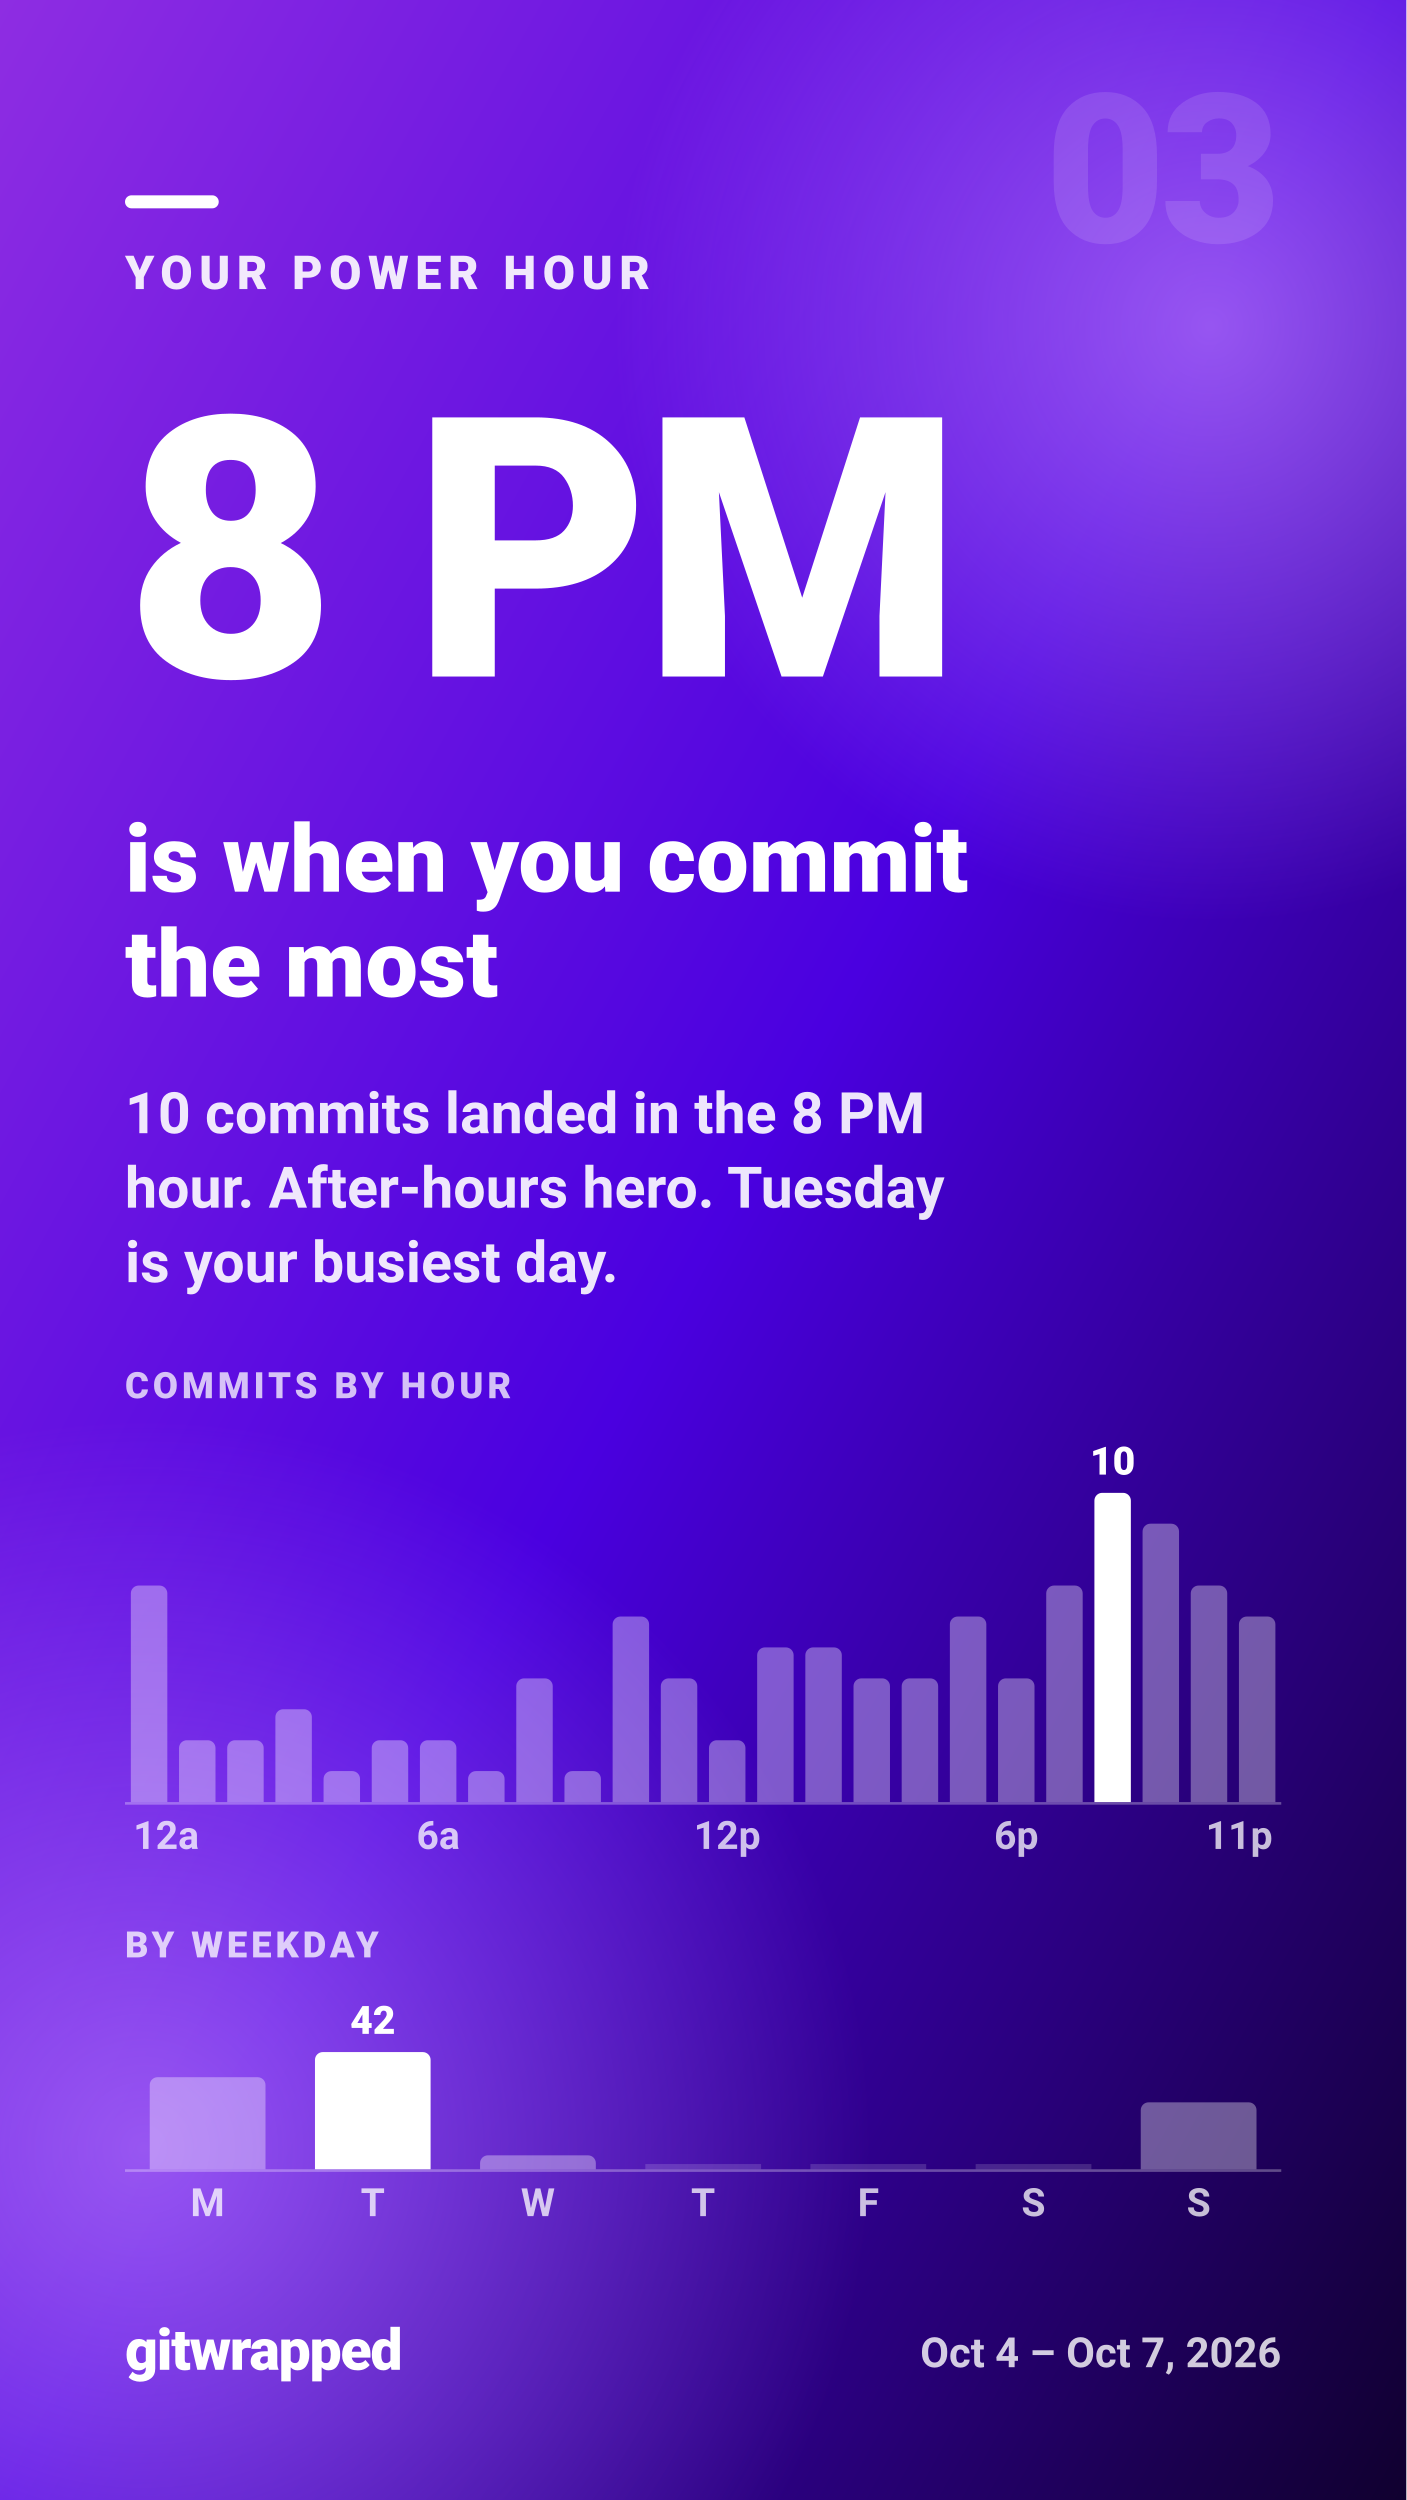
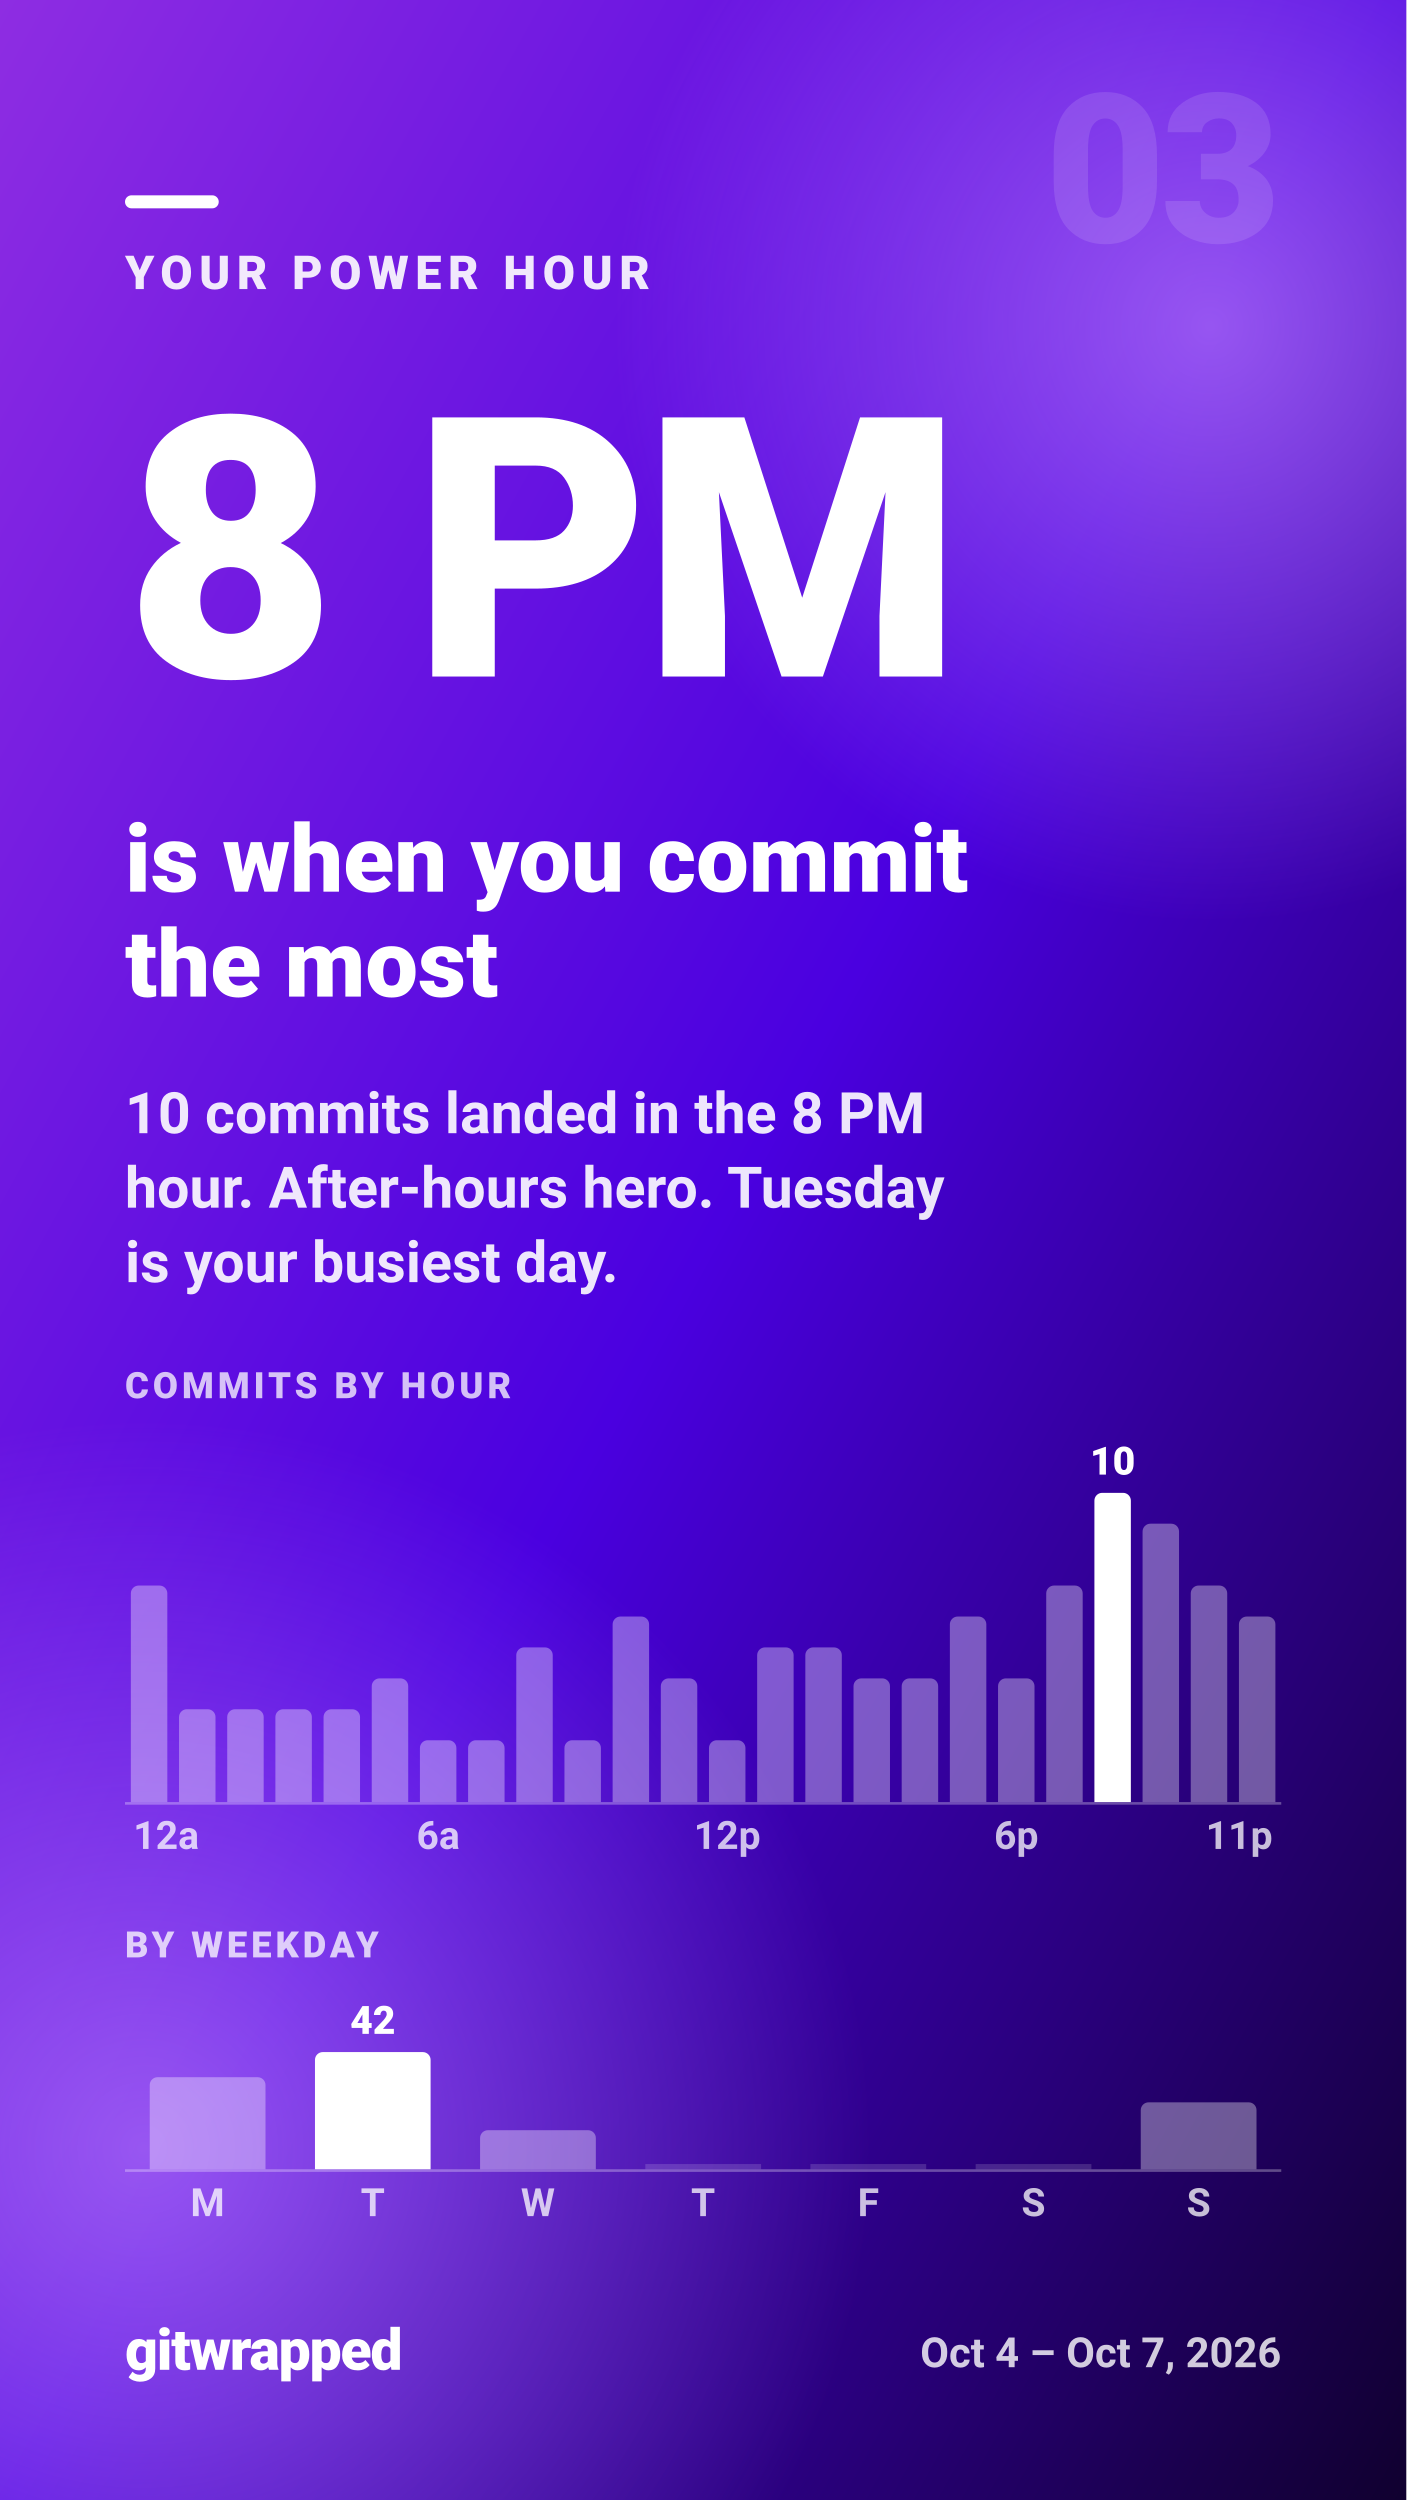
<svg xmlns="http://www.w3.org/2000/svg" width="1080" height="1920" viewBox="0 0 1080 1920" role="img" aria-label="YOUR POWER HOUR — 8 PM — is when you commit the most">
  <defs>
    <linearGradient id="gw-peak-hour-bg" x1="0" y1="0" x2="1" y2="1">
      <stop offset="0.00" stop-color="#8e2de2" />
      <stop offset="0.50" stop-color="#4a00e0" />
      <stop offset="1.00" stop-color="#10002f" />
    </linearGradient>
    <radialGradient id="gw-peak-hour-glow">
      <stop offset="0" stop-color="#d59bff" stop-opacity="0.55" />
      <stop offset="1" stop-color="#d59bff" stop-opacity="0" />
    </radialGradient>
  </defs>
  <rect width="1080" height="1920" fill="url(#gw-peak-hour-bg)" />
  <circle cx="930" cy="250" r="460" fill="url(#gw-peak-hour-glow)" />
  <circle cx="110" cy="1650" r="560" fill="url(#gw-peak-hour-glow)" />
  <g fill="#ffffff" font-family="system-ui, -apple-system, 'Segoe UI', Roboto, Helvetica, Arial, sans-serif">
    <text x="984" y="186" font-size="160" font-weight="900" fill-opacity="0.12" text-anchor="end" letter-spacing="-4">03</text>
    <rect x="96" y="150" width="72" height="10" rx="5" fill="#ffffff" />
    <text x="96" y="222" font-size="36" font-weight="800" fill-opacity="0.9" letter-spacing="5">YOUR POWER HOUR</text>
    <text x="96" y="519.6" font-size="280" font-weight="900" letter-spacing="-5.6">8 PM</text>
    <text x="96" y="684.8" font-size="72" font-weight="800">is when you commit</text>
    <text x="96" y="765.4" font-size="72" font-weight="800">the most</text>
    <text x="96" y="870.3" font-size="44" font-weight="600" fill-opacity="0.9">10 commits landed in the 8 PM</text>
    <text x="96" y="927.5" font-size="44" font-weight="600" fill-opacity="0.9">hour. After-hours hero. Tuesday</text>
    <text x="96" y="984.7" font-size="44" font-weight="600" fill-opacity="0.9">is your busiest day.</text>
    <text x="96" y="1073.8" font-size="28" font-weight="800" fill-opacity="0.75" letter-spacing="3">COMMITS BY HOUR</text>
    <path d="M100.5 1384V1223.7A6 6 0 0 1 106.5 1217.7H122.5A6 6 0 0 1 128.5 1223.7V1384Z" fill-opacity="0.35" />
-     <path d="M137.5 1384V1342.5A6 6 0 0 1 143.5 1336.5H159.5A6 6 0 0 1 165.5 1342.5V1384Z" fill-opacity="0.35" />
-     <path d="M174.5 1384V1342.5A6 6 0 0 1 180.5 1336.5H196.5A6 6 0 0 1 202.5 1342.5V1384Z" fill-opacity="0.35" />
+     <path d="M137.5 1384V1318.7A6 6 0 0 1 143.5 1312.7H159.5A6 6 0 0 1 165.5 1318.7V1384Z" fill-opacity="0.35" />
+     <path d="M174.5 1384V1318.7A6 6 0 0 1 180.5 1312.7H196.5A6 6 0 0 1 202.5 1318.7V1384Z" fill-opacity="0.35" />
    <path d="M211.5 1384V1318.7A6 6 0 0 1 217.5 1312.7H233.5A6 6 0 0 1 239.5 1318.7V1384Z" fill-opacity="0.35" />
-     <path d="M248.5 1384V1366.2A6 6 0 0 1 254.5 1360.2H270.5A6 6 0 0 1 276.5 1366.2V1384Z" fill-opacity="0.35" />
-     <path d="M285.5 1384V1342.5A6 6 0 0 1 291.5 1336.5H307.5A6 6 0 0 1 313.5 1342.5V1384Z" fill-opacity="0.35" />
+     <path d="M248.5 1384V1318.7A6 6 0 0 1 254.5 1312.7H270.5A6 6 0 0 1 276.5 1318.7V1384Z" fill-opacity="0.35" />
+     <path d="M285.5 1384V1295A6 6 0 0 1 291.5 1289H307.5A6 6 0 0 1 313.5 1295V1384Z" fill-opacity="0.35" />
    <path d="M322.5 1384V1342.5A6 6 0 0 1 328.5 1336.5H344.5A6 6 0 0 1 350.5 1342.5V1384Z" fill-opacity="0.35" />
-     <path d="M359.5 1384V1366.2A6 6 0 0 1 365.5 1360.2H381.5A6 6 0 0 1 387.5 1366.2V1384Z" fill-opacity="0.35" />
-     <path d="M396.5 1384V1295A6 6 0 0 1 402.5 1289H418.5A6 6 0 0 1 424.5 1295V1384Z" fill-opacity="0.35" />
-     <path d="M433.5 1384V1366.2A6 6 0 0 1 439.5 1360.2H455.5A6 6 0 0 1 461.5 1366.2V1384Z" fill-opacity="0.35" />
+     <path d="M359.5 1384V1342.5A6 6 0 0 1 365.5 1336.5H381.5A6 6 0 0 1 387.5 1342.5V1384Z" fill-opacity="0.35" />
+     <path d="M396.5 1384V1271.2A6 6 0 0 1 402.5 1265.2H418.5A6 6 0 0 1 424.5 1271.2V1384Z" fill-opacity="0.35" />
+     <path d="M433.5 1384V1342.5A6 6 0 0 1 439.5 1336.5H455.5A6 6 0 0 1 461.5 1342.5V1384Z" fill-opacity="0.35" />
    <path d="M470.5 1384V1247.5A6 6 0 0 1 476.5 1241.5H492.5A6 6 0 0 1 498.5 1247.5V1384Z" fill-opacity="0.35" />
    <path d="M507.5 1384V1295A6 6 0 0 1 513.5 1289H529.5A6 6 0 0 1 535.5 1295V1384Z" fill-opacity="0.35" />
    <path d="M544.5 1384V1342.5A6 6 0 0 1 550.5 1336.5H566.5A6 6 0 0 1 572.5 1342.5V1384Z" fill-opacity="0.35" />
    <path d="M581.5 1384V1271.2A6 6 0 0 1 587.5 1265.2H603.5A6 6 0 0 1 609.5 1271.2V1384Z" fill-opacity="0.35" />
    <path d="M618.5 1384V1271.2A6 6 0 0 1 624.5 1265.2H640.5A6 6 0 0 1 646.5 1271.2V1384Z" fill-opacity="0.35" />
    <path d="M655.5 1384V1295A6 6 0 0 1 661.5 1289H677.5A6 6 0 0 1 683.5 1295V1384Z" fill-opacity="0.35" />
    <path d="M692.5 1384V1295A6 6 0 0 1 698.5 1289H714.5A6 6 0 0 1 720.5 1295V1384Z" fill-opacity="0.35" />
    <path d="M729.5 1384V1247.5A6 6 0 0 1 735.5 1241.5H751.5A6 6 0 0 1 757.5 1247.5V1384Z" fill-opacity="0.35" />
    <path d="M766.5 1384V1295A6 6 0 0 1 772.5 1289H788.5A6 6 0 0 1 794.5 1295V1384Z" fill-opacity="0.35" />
    <path d="M803.5 1384V1223.7A6 6 0 0 1 809.5 1217.7H825.5A6 6 0 0 1 831.5 1223.7V1384Z" fill-opacity="0.35" />
    <path d="M840.5 1384V1152.5A6 6 0 0 1 846.5 1146.5H862.5A6 6 0 0 1 868.5 1152.5V1384Z" />
    <path d="M877.5 1384V1176.2A6 6 0 0 1 883.5 1170.2H899.5A6 6 0 0 1 905.5 1176.2V1384Z" fill-opacity="0.35" />
    <path d="M914.5 1384V1223.7A6 6 0 0 1 920.5 1217.7H936.5A6 6 0 0 1 942.5 1223.7V1384Z" fill-opacity="0.35" />
    <path d="M951.5 1384V1247.5A6 6 0 0 1 957.5 1241.5H973.5A6 6 0 0 1 979.5 1247.5V1384Z" fill-opacity="0.35" />
    <rect x="96" y="1384" width="888" height="2" fill-opacity="0.3" />
    <text x="854.5" y="1132.5" font-size="30" font-weight="800" text-anchor="middle">10</text>
    <text x="127.6" y="1420" font-size="30" font-weight="700" fill-opacity="0.75" text-anchor="middle">12a</text>
    <text x="336.5" y="1420" font-size="30" font-weight="700" fill-opacity="0.75" text-anchor="middle">6a</text>
    <text x="558.5" y="1420" font-size="30" font-weight="700" fill-opacity="0.75" text-anchor="middle">12p</text>
    <text x="780.5" y="1420" font-size="30" font-weight="700" fill-opacity="0.75" text-anchor="middle">6p</text>
    <text x="951.7" y="1420" font-size="30" font-weight="700" fill-opacity="0.75" text-anchor="middle">11p</text>
    <text x="96" y="1503.3" font-size="28" font-weight="800" fill-opacity="0.75" letter-spacing="3">BY WEEKDAY</text>
    <path d="M115 1666V1601.3A6 6 0 0 1 121 1595.3H197.9A6 6 0 0 1 203.9 1601.3V1666Z" fill-opacity="0.35" />
    <path d="M241.9 1666V1582A6 6 0 0 1 247.9 1576H324.7A6 6 0 0 1 330.7 1582V1666Z" />
-     <path d="M368.7 1666V1661.3A6 6 0 0 1 374.7 1655.3H451.6A6 6 0 0 1 457.6 1661.3V1666Z" fill-opacity="0.35" />
+     <path d="M368.7 1666V1642A6 6 0 0 1 374.7 1636H451.6A6 6 0 0 1 457.6 1642V1666Z" fill-opacity="0.35" />
    <rect x="495.6" y="1662" width="88.9" height="4" fill-opacity="0.15" />
    <rect x="622.4" y="1662" width="88.9" height="4" fill-opacity="0.15" />
    <rect x="749.3" y="1662" width="88.9" height="4" fill-opacity="0.15" />
    <path d="M876.1 1666V1620.6A6 6 0 0 1 882.1 1614.6H959A6 6 0 0 1 965 1620.6V1666Z" fill-opacity="0.35" />
    <rect x="96" y="1666" width="888" height="2" fill-opacity="0.3" />
    <text x="286.3" y="1562" font-size="30" font-weight="800" text-anchor="middle">42</text>
    <text x="159.4" y="1702" font-size="30" font-weight="700" fill-opacity="0.75" text-anchor="middle">M</text>
    <text x="286.3" y="1702" font-size="30" font-weight="700" fill-opacity="0.75" text-anchor="middle">T</text>
    <text x="413.1" y="1702" font-size="30" font-weight="700" fill-opacity="0.75" text-anchor="middle">W</text>
    <text x="540" y="1702" font-size="30" font-weight="700" fill-opacity="0.75" text-anchor="middle">T</text>
    <text x="666.9" y="1702" font-size="30" font-weight="700" fill-opacity="0.75" text-anchor="middle">F</text>
    <text x="793.7" y="1702" font-size="30" font-weight="700" fill-opacity="0.75" text-anchor="middle">S</text>
    <text x="920.6" y="1702" font-size="30" font-weight="700" fill-opacity="0.75" text-anchor="middle">S</text>
    <text x="96" y="1820" font-size="44" font-weight="900" letter-spacing="-1">gitwrapped</text>
    <text x="984" y="1818" font-size="32" font-weight="600" fill-opacity="0.8" text-anchor="end">Oct 4 – Oct 7, 2026</text>
  </g>
</svg>
